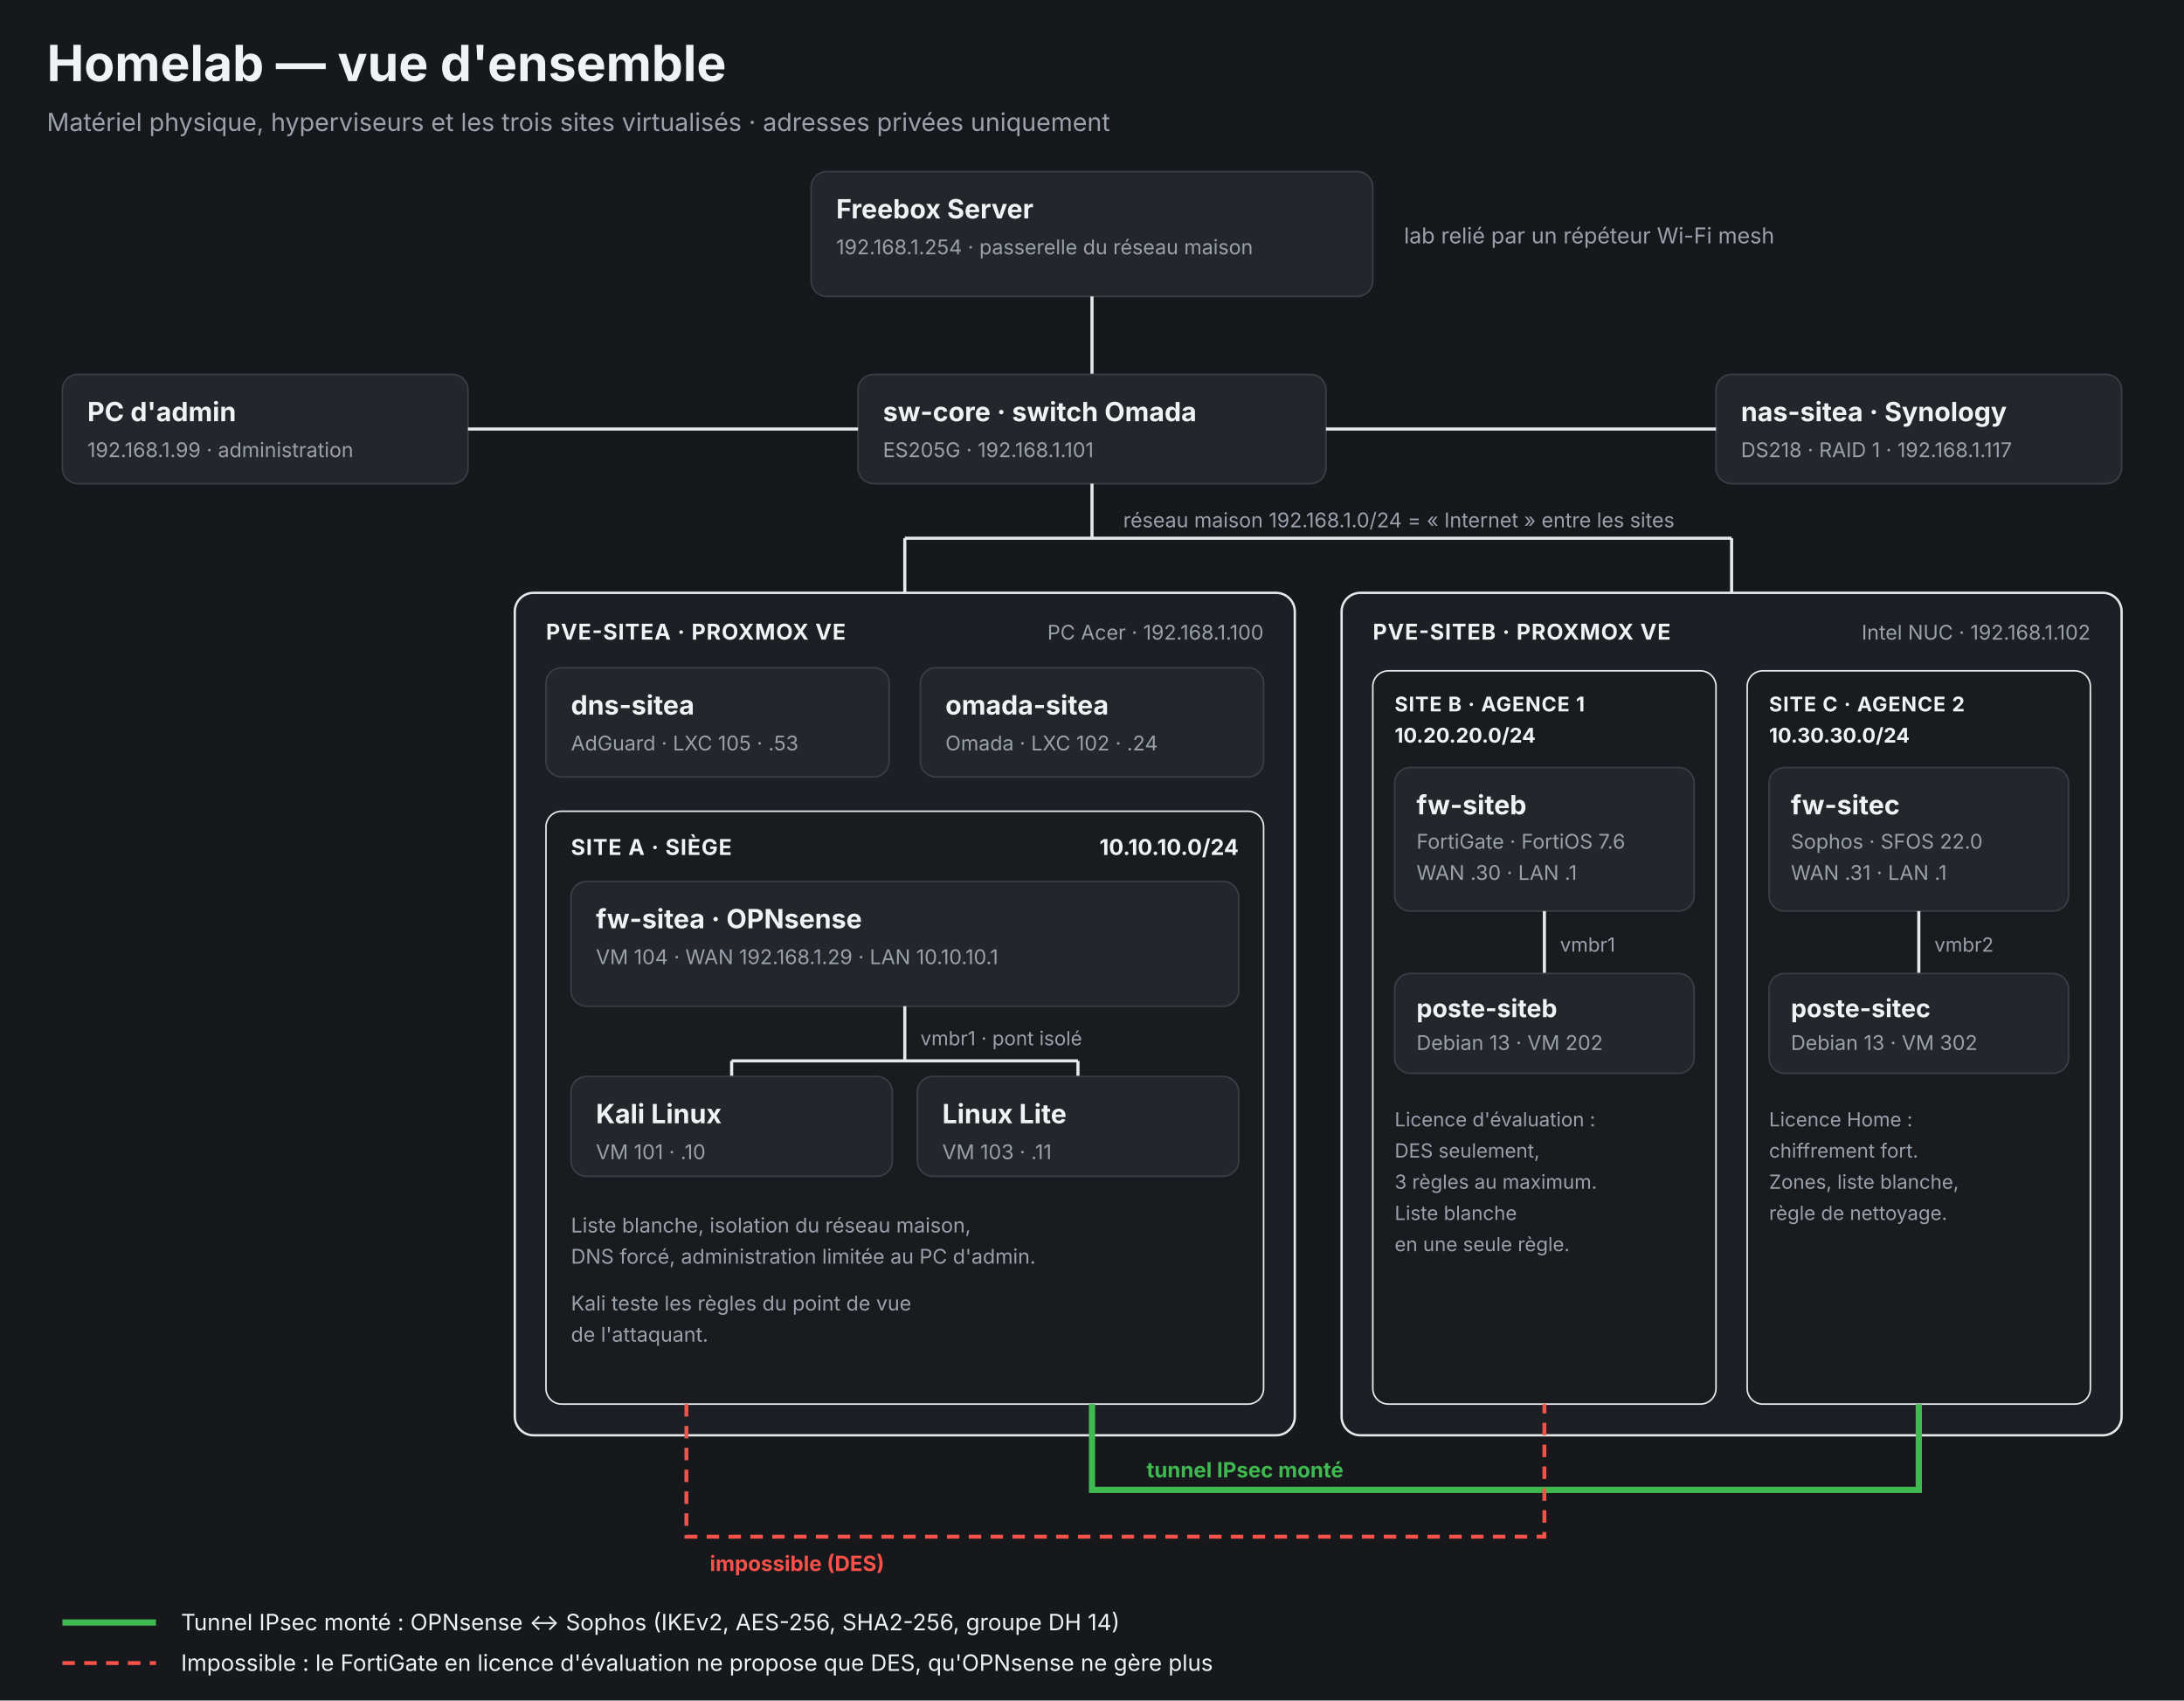
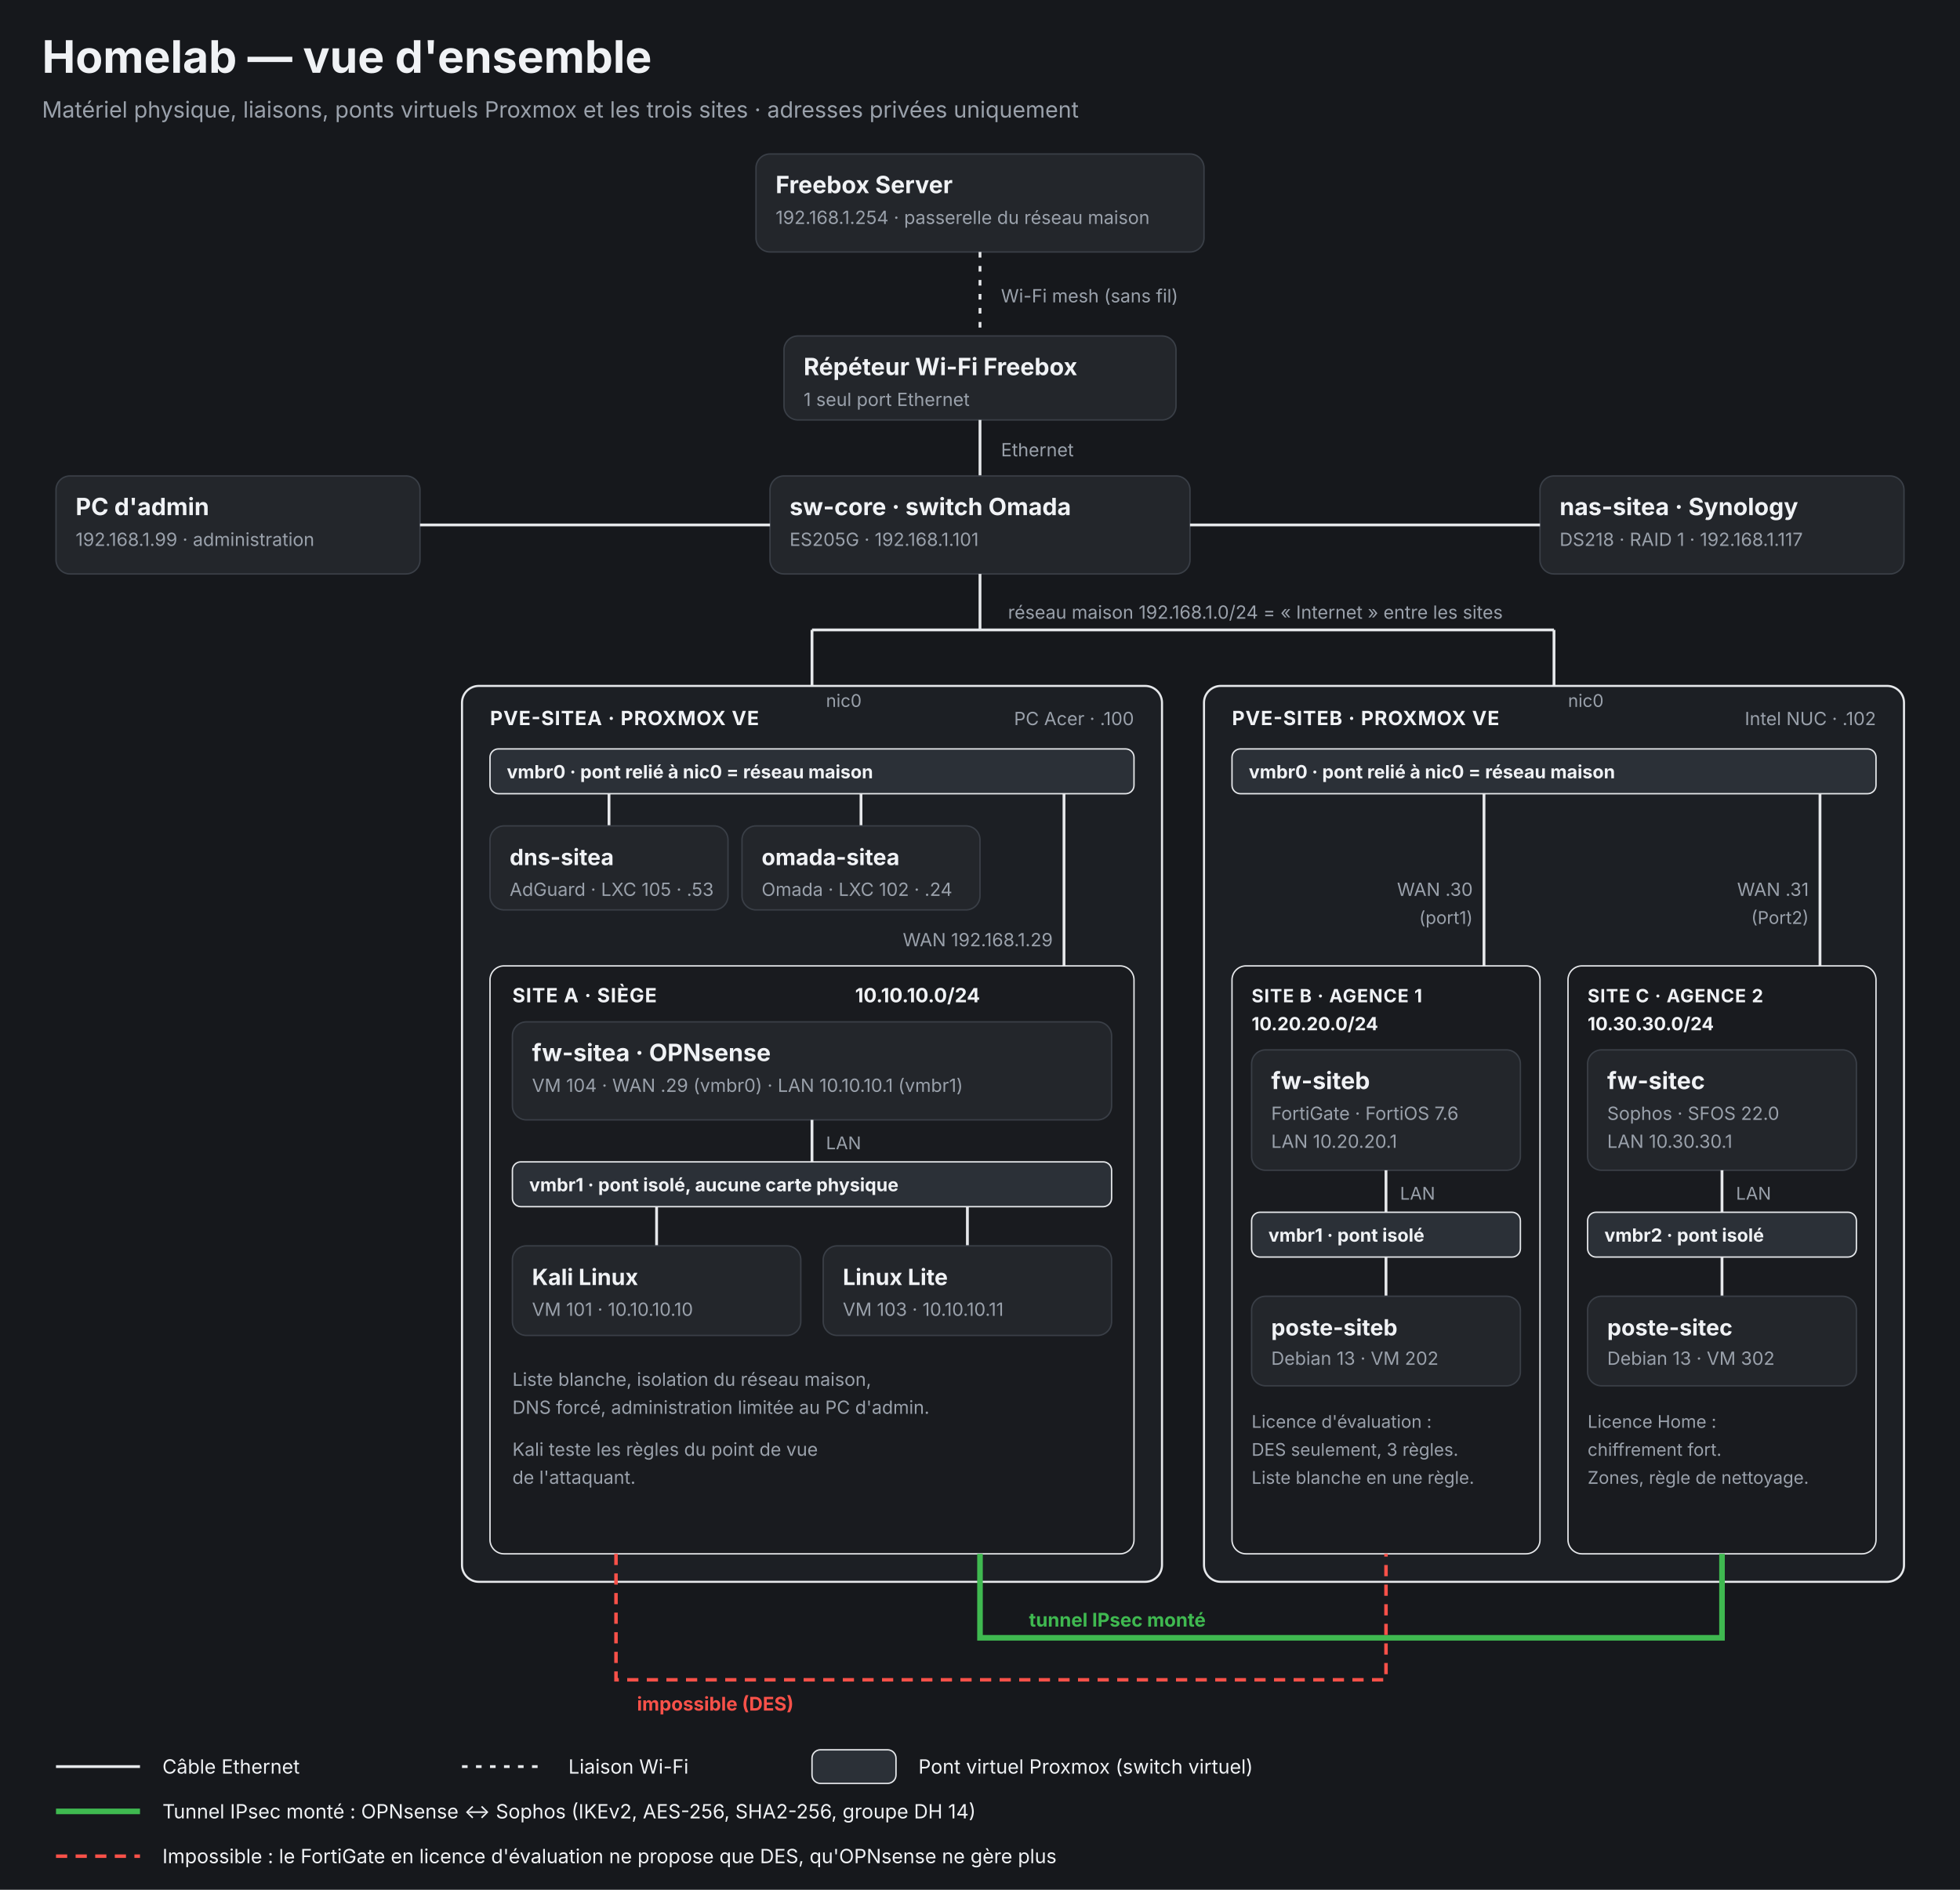
- <svg xmlns="http://www.w3.org/2000/svg" viewBox="0 0 1400 1090" width="1400" height="1090" font-family="Inter, 'Segoe UI', Helvetica, Arial, sans-serif">
-   <rect width="1400" height="1090" fill="#16181c" />
+ <svg xmlns="http://www.w3.org/2000/svg" viewBox="0 0 1400 1350" width="1400" height="1350" font-family="Inter, 'Segoe UI', Helvetica, Arial, sans-serif">
+   <rect width="1400" height="1350" fill="#16181c" />
  <text x="30" y="52" font-size="32" font-weight="700" fill="#f0f2f5" text-anchor="start">Homelab — vue d'ensemble</text>
-   <text x="30" y="84" font-size="16" font-weight="400" fill="#9aa1ab" text-anchor="start">Matériel physique, hyperviseurs et les trois sites virtualisés · adresses privées uniquement</text>
-   <rect x="520" y="110" width="360" height="80" rx="10" fill="#23262b" stroke="#3a3f47" stroke-width="1" />
-   <text x="536" y="140" font-size="17" font-weight="700" fill="#f0f2f5" text-anchor="start">Freebox Server</text>
-   <text x="536" y="163" font-size="13" font-weight="400" fill="#9aa1ab" text-anchor="start">192.168.1.254 · passerelle du réseau maison</text>
-   <text x="900" y="156" font-size="14" font-weight="400" fill="#9aa1ab" text-anchor="start">lab relié par un répéteur Wi-Fi mesh</text>
-   <path d="M 700 190 V 240" fill="none" stroke="#e6e8eb" stroke-width="2" />
-   <rect x="550" y="240" width="300" height="70" rx="10" fill="#23262b" stroke="#3a3f47" stroke-width="1" />
-   <text x="566" y="270" font-size="17" font-weight="700" fill="#f0f2f5" text-anchor="start">sw-core · switch Omada</text>
-   <text x="566" y="293" font-size="13" font-weight="400" fill="#9aa1ab" text-anchor="start">ES205G · 192.168.1.101</text>
-   <rect x="40" y="240" width="260" height="70" rx="10" fill="#23262b" stroke="#3a3f47" stroke-width="1" />
-   <text x="56" y="270" font-size="17" font-weight="700" fill="#f0f2f5" text-anchor="start">PC d'admin</text>
-   <text x="56" y="293" font-size="13" font-weight="400" fill="#9aa1ab" text-anchor="start">192.168.1.99 · administration</text>
-   <rect x="1100" y="240" width="260" height="70" rx="10" fill="#23262b" stroke="#3a3f47" stroke-width="1" />
-   <text x="1116" y="270" font-size="17" font-weight="700" fill="#f0f2f5" text-anchor="start">nas-sitea · Synology</text>
-   <text x="1116" y="293" font-size="13" font-weight="400" fill="#9aa1ab" text-anchor="start">DS218 · RAID 1 · 192.168.1.117</text>
-   <path d="M 300 275 H 550" fill="none" stroke="#e6e8eb" stroke-width="2" />
-   <path d="M 850 275 H 1100" fill="none" stroke="#e6e8eb" stroke-width="2" />
-   <path d="M 700 310 V 345" fill="none" stroke="#e6e8eb" stroke-width="2" />
-   <path d="M 580 345 H 1110" fill="none" stroke="#e6e8eb" stroke-width="2" />
-   <path d="M 580 345 V 380" fill="none" stroke="#e6e8eb" stroke-width="2" />
-   <path d="M 1110 345 V 380" fill="none" stroke="#e6e8eb" stroke-width="2" />
-   <text x="720" y="338" font-size="13" font-weight="400" fill="#9aa1ab" text-anchor="start">réseau maison 192.168.1.0/24 = « Internet » entre les sites</text>
-   <rect x="330" y="380" width="500" height="540" rx="12" fill="#1c1f24" stroke="#e6e8eb" stroke-width="1.5" />
-   <text x="350" y="410" font-size="14" font-weight="700" fill="#f0f2f5" text-anchor="start" letter-spacing="0.5">PVE-SITEA · PROXMOX VE</text>
-   <text x="810" y="410" font-size="13" font-weight="400" fill="#9aa1ab" text-anchor="end">PC Acer · 192.168.1.100</text>
-   <rect x="350" y="428" width="220" height="70" rx="10" fill="#23262b" stroke="#3a3f47" stroke-width="1" />
-   <text x="366" y="458" font-size="17" font-weight="700" fill="#f0f2f5" text-anchor="start">dns-sitea</text>
-   <text x="366" y="481" font-size="13" font-weight="400" fill="#9aa1ab" text-anchor="start">AdGuard · LXC 105 · .53</text>
-   <rect x="590" y="428" width="220" height="70" rx="10" fill="#23262b" stroke="#3a3f47" stroke-width="1" />
-   <text x="606" y="458" font-size="17" font-weight="700" fill="#f0f2f5" text-anchor="start">omada-sitea</text>
-   <text x="606" y="481" font-size="13" font-weight="400" fill="#9aa1ab" text-anchor="start">Omada · LXC 102 · .24</text>
-   <rect x="350" y="520" width="460" height="380" rx="10" fill="#191b1f" stroke="#e6e8eb" stroke-width="1" />
-   <text x="366" y="548" font-size="14" font-weight="700" fill="#f0f2f5" text-anchor="start" letter-spacing="0.5">SITE A · SIÈGE</text>
-   <text x="794" y="548" font-size="14" font-weight="700" fill="#f0f2f5" text-anchor="end">10.10.10.0/24</text>
-   <rect x="366" y="565" width="428" height="80" rx="10" fill="#23262b" stroke="#3a3f47" stroke-width="1" />
-   <text x="382" y="595" font-size="17" font-weight="700" fill="#f0f2f5" text-anchor="start">fw-sitea · OPNsense</text>
-   <text x="382" y="618" font-size="13" font-weight="400" fill="#9aa1ab" text-anchor="start">VM 104 · WAN 192.168.1.29 · LAN 10.10.10.1</text>
-   <path d="M 580 645 V 680" fill="none" stroke="#e6e8eb" stroke-width="2" />
-   <path d="M 469 680 H 691" fill="none" stroke="#e6e8eb" stroke-width="2" />
-   <path d="M 469 680 V 690" fill="none" stroke="#e6e8eb" stroke-width="2" />
-   <path d="M 691 680 V 690" fill="none" stroke="#e6e8eb" stroke-width="2" />
-   <text x="590" y="670" font-size="12.5" font-weight="400" fill="#9aa1ab" text-anchor="start">vmbr1 · pont isolé</text>
-   <rect x="366" y="690" width="206" height="64" rx="10" fill="#23262b" stroke="#3a3f47" stroke-width="1" />
-   <text x="382" y="720" font-size="17" font-weight="700" fill="#f0f2f5" text-anchor="start">Kali Linux</text>
-   <text x="382" y="743" font-size="13" font-weight="400" fill="#9aa1ab" text-anchor="start">VM 101 · .10</text>
-   <rect x="588" y="690" width="206" height="64" rx="10" fill="#23262b" stroke="#3a3f47" stroke-width="1" />
-   <text x="604" y="720" font-size="17" font-weight="700" fill="#f0f2f5" text-anchor="start">Linux Lite</text>
-   <text x="604" y="743" font-size="13" font-weight="400" fill="#9aa1ab" text-anchor="start">VM 103 · .11</text>
-   <text x="366" y="790" font-size="13" font-weight="400" fill="#9aa1ab" text-anchor="start">Liste blanche, isolation du réseau maison,</text>
-   <text x="366" y="810" font-size="13" font-weight="400" fill="#9aa1ab" text-anchor="start">DNS forcé, administration limitée au PC d'admin.</text>
-   <text x="366" y="840" font-size="13" font-weight="400" fill="#9aa1ab" text-anchor="start">Kali teste les règles du point de vue</text>
-   <text x="366" y="860" font-size="13" font-weight="400" fill="#9aa1ab" text-anchor="start">de l'attaquant.</text>
-   <rect x="860" y="380" width="500" height="540" rx="12" fill="#1c1f24" stroke="#e6e8eb" stroke-width="1.5" />
-   <text x="880" y="410" font-size="14" font-weight="700" fill="#f0f2f5" text-anchor="start" letter-spacing="0.5">PVE-SITEB · PROXMOX VE</text>
-   <text x="1340" y="410" font-size="13" font-weight="400" fill="#9aa1ab" text-anchor="end">Intel NUC · 192.168.1.102</text>
-   <rect x="880" y="430" width="220" height="470" rx="10" fill="#191b1f" stroke="#e6e8eb" stroke-width="1" />
-   <text x="894" y="456" font-size="13" font-weight="700" fill="#f0f2f5" text-anchor="start" letter-spacing="0.5">SITE B · AGENCE 1</text>
-   <text x="894" y="476" font-size="13" font-weight="700" fill="#f0f2f5" text-anchor="start">10.20.20.0/24</text>
-   <rect x="894" y="492" width="192" height="92" rx="10" fill="#23262b" stroke="#3a3f47" stroke-width="1" />
-   <text x="908" y="522" font-size="17" font-weight="700" fill="#f0f2f5" text-anchor="start">fw-siteb</text>
-   <text x="908" y="544" font-size="13" font-weight="400" fill="#9aa1ab" text-anchor="start">FortiGate · FortiOS 7.6</text>
-   <text x="908" y="564" font-size="13" font-weight="400" fill="#9aa1ab" text-anchor="start">WAN .30 · LAN .1</text>
-   <path d="M 990 584 V 624" fill="none" stroke="#e6e8eb" stroke-width="2" />
-   <text x="1000" y="610" font-size="12.5" font-weight="400" fill="#9aa1ab" text-anchor="start">vmbr1</text>
-   <rect x="894" y="624" width="192" height="64" rx="10" fill="#23262b" stroke="#3a3f47" stroke-width="1" />
-   <text x="908" y="652" font-size="16" font-weight="700" fill="#f0f2f5" text-anchor="start">poste-siteb</text>
-   <text x="908" y="673" font-size="13" font-weight="400" fill="#9aa1ab" text-anchor="start">Debian 13 · VM 202</text>
-   <text x="894" y="722" font-size="12.5" font-weight="400" fill="#9aa1ab" text-anchor="start">Licence d'évaluation :</text>
-   <text x="894" y="742" font-size="12.5" font-weight="400" fill="#9aa1ab" text-anchor="start">DES seulement,</text>
-   <text x="894" y="762" font-size="12.5" font-weight="400" fill="#9aa1ab" text-anchor="start">3 règles au maximum.</text>
-   <text x="894" y="782" font-size="12.5" font-weight="400" fill="#9aa1ab" text-anchor="start">Liste blanche</text>
-   <text x="894" y="802" font-size="12.5" font-weight="400" fill="#9aa1ab" text-anchor="start">en une seule règle.</text>
-   <rect x="1120" y="430" width="220" height="470" rx="10" fill="#191b1f" stroke="#e6e8eb" stroke-width="1" />
-   <text x="1134" y="456" font-size="13" font-weight="700" fill="#f0f2f5" text-anchor="start" letter-spacing="0.5">SITE C · AGENCE 2</text>
-   <text x="1134" y="476" font-size="13" font-weight="700" fill="#f0f2f5" text-anchor="start">10.30.30.0/24</text>
-   <rect x="1134" y="492" width="192" height="92" rx="10" fill="#23262b" stroke="#3a3f47" stroke-width="1" />
-   <text x="1148" y="522" font-size="17" font-weight="700" fill="#f0f2f5" text-anchor="start">fw-sitec</text>
-   <text x="1148" y="544" font-size="13" font-weight="400" fill="#9aa1ab" text-anchor="start">Sophos · SFOS 22.0</text>
-   <text x="1148" y="564" font-size="13" font-weight="400" fill="#9aa1ab" text-anchor="start">WAN .31 · LAN .1</text>
-   <path d="M 1230 584 V 624" fill="none" stroke="#e6e8eb" stroke-width="2" />
-   <text x="1240" y="610" font-size="12.5" font-weight="400" fill="#9aa1ab" text-anchor="start">vmbr2</text>
-   <rect x="1134" y="624" width="192" height="64" rx="10" fill="#23262b" stroke="#3a3f47" stroke-width="1" />
-   <text x="1148" y="652" font-size="16" font-weight="700" fill="#f0f2f5" text-anchor="start">poste-sitec</text>
-   <text x="1148" y="673" font-size="13" font-weight="400" fill="#9aa1ab" text-anchor="start">Debian 13 · VM 302</text>
-   <text x="1134" y="722" font-size="12.5" font-weight="400" fill="#9aa1ab" text-anchor="start">Licence Home :</text>
-   <text x="1134" y="742" font-size="12.5" font-weight="400" fill="#9aa1ab" text-anchor="start">chiffrement fort.</text>
-   <text x="1134" y="762" font-size="12.5" font-weight="400" fill="#9aa1ab" text-anchor="start">Zones, liste blanche,</text>
-   <text x="1134" y="782" font-size="12.5" font-weight="400" fill="#9aa1ab" text-anchor="start">règle de nettoyage.</text>
-   <path d="M 700 900 V 955 H 1230 V 900" fill="none" stroke="#3fb950" stroke-width="4" />
-   <path d="M 440 900 V 985 H 990 V 900" fill="none" stroke="#f85149" stroke-width="2.5" stroke-dasharray="8 6" />
-   <text x="735" y="947" font-size="13.5" font-weight="700" fill="#3fb950" text-anchor="start">tunnel IPsec monté</text>
-   <text x="455" y="1007" font-size="13.5" font-weight="700" fill="#f85149" text-anchor="start">impossible (DES)</text>
-   <path d="M 40 1040 H 100" fill="none" stroke="#3fb950" stroke-width="4" />
-   <text x="116" y="1045" font-size="14.5" font-weight="400" fill="#f0f2f5" text-anchor="start">Tunnel IPsec monté : OPNsense ↔ Sophos (IKEv2, AES-256, SHA2-256, groupe DH 14)</text>
-   <path d="M 40 1066 H 100" fill="none" stroke="#f85149" stroke-width="2.5" stroke-dasharray="8 6" />
-   <text x="116" y="1071" font-size="14.5" font-weight="400" fill="#f0f2f5" text-anchor="start">Impossible : le FortiGate en licence d'évaluation ne propose que DES, qu'OPNsense ne gère plus</text>
+   <text x="30" y="84" font-size="16" font-weight="400" fill="#9aa1ab" text-anchor="start">Matériel physique, liaisons, ponts virtuels Proxmox et les trois sites · adresses privées uniquement</text>
+   <rect x="540" y="110" width="320" height="70" rx="10" fill="#23262b" stroke="#3a3f47" stroke-width="1" />
+   <text x="554" y="138" font-size="17" font-weight="700" fill="#f0f2f5" text-anchor="start">Freebox Server</text>
+   <text x="554" y="160" font-size="13" font-weight="400" fill="#9aa1ab" text-anchor="start">192.168.1.254 · passerelle du réseau maison</text>
+   <path d="M 700 180 V 240" fill="none" stroke="#e6e8eb" stroke-width="2" stroke-dasharray="4 6" />
+   <text x="715" y="216" font-size="13" font-weight="400" fill="#9aa1ab" text-anchor="start">Wi-Fi mesh (sans fil)</text>
+   <rect x="560" y="240" width="280" height="60" rx="10" fill="#23262b" stroke="#3a3f47" stroke-width="1" />
+   <text x="574" y="268" font-size="17" font-weight="700" fill="#f0f2f5" text-anchor="start">Répéteur Wi-Fi Freebox</text>
+   <text x="574" y="290" font-size="13" font-weight="400" fill="#9aa1ab" text-anchor="start">1 seul port Ethernet</text>
+   <path d="M 700 300 V 340" fill="none" stroke="#e6e8eb" stroke-width="2" />
+   <text x="715" y="326" font-size="13" font-weight="400" fill="#9aa1ab" text-anchor="start">Ethernet</text>
+   <rect x="550" y="340" width="300" height="70" rx="10" fill="#23262b" stroke="#3a3f47" stroke-width="1" />
+   <text x="564" y="368" font-size="17" font-weight="700" fill="#f0f2f5" text-anchor="start">sw-core · switch Omada</text>
+   <text x="564" y="390" font-size="13" font-weight="400" fill="#9aa1ab" text-anchor="start">ES205G · 192.168.1.101</text>
+   <rect x="40" y="340" width="260" height="70" rx="10" fill="#23262b" stroke="#3a3f47" stroke-width="1" />
+   <text x="54" y="368" font-size="17" font-weight="700" fill="#f0f2f5" text-anchor="start">PC d'admin</text>
+   <text x="54" y="390" font-size="13" font-weight="400" fill="#9aa1ab" text-anchor="start">192.168.1.99 · administration</text>
+   <rect x="1100" y="340" width="260" height="70" rx="10" fill="#23262b" stroke="#3a3f47" stroke-width="1" />
+   <text x="1114" y="368" font-size="17" font-weight="700" fill="#f0f2f5" text-anchor="start">nas-sitea · Synology</text>
+   <text x="1114" y="390" font-size="13" font-weight="400" fill="#9aa1ab" text-anchor="start">DS218 · RAID 1 · 192.168.1.117</text>
+   <path d="M 300 375 H 550" fill="none" stroke="#e6e8eb" stroke-width="2" />
+   <path d="M 850 375 H 1100" fill="none" stroke="#e6e8eb" stroke-width="2" />
+   <path d="M 700 410 V 450" fill="none" stroke="#e6e8eb" stroke-width="2" />
+   <path d="M 580 450 H 1110" fill="none" stroke="#e6e8eb" stroke-width="2" />
+   <path d="M 580 450 V 535" fill="none" stroke="#e6e8eb" stroke-width="2" />
+   <path d="M 1110 450 V 535" fill="none" stroke="#e6e8eb" stroke-width="2" />
+   <text x="720" y="442" font-size="13" font-weight="400" fill="#9aa1ab" text-anchor="start">réseau maison 192.168.1.0/24 = « Internet » entre les sites</text>
+   <rect x="330" y="490" width="500" height="640" rx="12" fill="#1c1f24" stroke="#e6e8eb" stroke-width="1.5" />
+   <text x="350" y="518" font-size="14" font-weight="700" fill="#f0f2f5" text-anchor="start" letter-spacing="0.5">PVE-SITEA · PROXMOX VE</text>
+   <text x="810" y="518" font-size="13" font-weight="400" fill="#9aa1ab" text-anchor="end">PC Acer · .100</text>
+   <text x="590" y="505" font-size="12.5" font-weight="400" fill="#9aa1ab" text-anchor="start">nic0</text>
+   <rect x="350" y="535" width="460" height="32" rx="6" fill="#2b3037" stroke="#e6e8eb" stroke-width="1" />
+   <text x="362" y="556" font-size="13" font-weight="700" fill="#f0f2f5" text-anchor="start">vmbr0 · pont relié à nic0 = réseau maison</text>
+   <path d="M 435 567 V 590" fill="none" stroke="#e6e8eb" stroke-width="2" />
+   <path d="M 615 567 V 590" fill="none" stroke="#e6e8eb" stroke-width="2" />
+   <path d="M 760 567 V 730" fill="none" stroke="#e6e8eb" stroke-width="2" />
+   <rect x="350" y="590" width="170" height="60" rx="10" fill="#23262b" stroke="#3a3f47" stroke-width="1" />
+   <text x="364" y="618" font-size="16" font-weight="700" fill="#f0f2f5" text-anchor="start">dns-sitea</text>
+   <text x="364" y="640" font-size="13" font-weight="400" fill="#9aa1ab" text-anchor="start">AdGuard · LXC 105 · .53</text>
+   <rect x="530" y="590" width="170" height="60" rx="10" fill="#23262b" stroke="#3a3f47" stroke-width="1" />
+   <text x="544" y="618" font-size="16" font-weight="700" fill="#f0f2f5" text-anchor="start">omada-sitea</text>
+   <text x="544" y="640" font-size="13" font-weight="400" fill="#9aa1ab" text-anchor="start">Omada · LXC 102 · .24</text>
+   <text x="752" y="676" font-size="13" font-weight="400" fill="#9aa1ab" text-anchor="end">WAN 192.168.1.29</text>
+   <rect x="350" y="690" width="460" height="420" rx="10" fill="#191b1f" stroke="#e6e8eb" stroke-width="1" />
+   <text x="366" y="716" font-size="14" font-weight="700" fill="#f0f2f5" text-anchor="start" letter-spacing="0.5">SITE A · SIÈGE</text>
+   <text x="700" y="716" font-size="14" font-weight="700" fill="#f0f2f5" text-anchor="end">10.10.10.0/24</text>
+   <rect x="366" y="730" width="428" height="70" rx="10" fill="#23262b" stroke="#3a3f47" stroke-width="1" />
+   <text x="380" y="758" font-size="17" font-weight="700" fill="#f0f2f5" text-anchor="start">fw-sitea · OPNsense</text>
+   <text x="380" y="780" font-size="13" font-weight="400" fill="#9aa1ab" text-anchor="start">VM 104 · WAN .29 (vmbr0) · LAN 10.10.10.1 (vmbr1)</text>
+   <path d="M 580 800 V 830" fill="none" stroke="#e6e8eb" stroke-width="2" />
+   <text x="590" y="821" font-size="12.5" font-weight="400" fill="#9aa1ab" text-anchor="start">LAN</text>
+   <rect x="366" y="830" width="428" height="32" rx="6" fill="#2b3037" stroke="#e6e8eb" stroke-width="1" />
+   <text x="378" y="851" font-size="13" font-weight="700" fill="#f0f2f5" text-anchor="start">vmbr1 · pont isolé, aucune carte physique</text>
+   <path d="M 469 862 V 890" fill="none" stroke="#e6e8eb" stroke-width="2" />
+   <path d="M 691 862 V 890" fill="none" stroke="#e6e8eb" stroke-width="2" />
+   <rect x="366" y="890" width="206" height="64" rx="10" fill="#23262b" stroke="#3a3f47" stroke-width="1" />
+   <text x="380" y="918" font-size="16" font-weight="700" fill="#f0f2f5" text-anchor="start">Kali Linux</text>
+   <text x="380" y="940" font-size="13" font-weight="400" fill="#9aa1ab" text-anchor="start">VM 101 · 10.10.10.10</text>
+   <rect x="588" y="890" width="206" height="64" rx="10" fill="#23262b" stroke="#3a3f47" stroke-width="1" />
+   <text x="602" y="918" font-size="16" font-weight="700" fill="#f0f2f5" text-anchor="start">Linux Lite</text>
+   <text x="602" y="940" font-size="13" font-weight="400" fill="#9aa1ab" text-anchor="start">VM 103 · 10.10.10.11</text>
+   <text x="366" y="990" font-size="13" font-weight="400" fill="#9aa1ab" text-anchor="start">Liste blanche, isolation du réseau maison,</text>
+   <text x="366" y="1010" font-size="13" font-weight="400" fill="#9aa1ab" text-anchor="start">DNS forcé, administration limitée au PC d'admin.</text>
+   <text x="366" y="1040" font-size="13" font-weight="400" fill="#9aa1ab" text-anchor="start">Kali teste les règles du point de vue</text>
+   <text x="366" y="1060" font-size="13" font-weight="400" fill="#9aa1ab" text-anchor="start">de l'attaquant.</text>
+   <rect x="860" y="490" width="500" height="640" rx="12" fill="#1c1f24" stroke="#e6e8eb" stroke-width="1.5" />
+   <text x="880" y="518" font-size="14" font-weight="700" fill="#f0f2f5" text-anchor="start" letter-spacing="0.5">PVE-SITEB · PROXMOX VE</text>
+   <text x="1340" y="518" font-size="13" font-weight="400" fill="#9aa1ab" text-anchor="end">Intel NUC · .102</text>
+   <text x="1120" y="505" font-size="12.5" font-weight="400" fill="#9aa1ab" text-anchor="start">nic0</text>
+   <rect x="880" y="535" width="460" height="32" rx="6" fill="#2b3037" stroke="#e6e8eb" stroke-width="1" />
+   <text x="892" y="556" font-size="13" font-weight="700" fill="#f0f2f5" text-anchor="start">vmbr0 · pont relié à nic0 = réseau maison</text>
+   <path d="M 1060 567 V 750" fill="none" stroke="#e6e8eb" stroke-width="2" />
+   <text x="1052" y="640" font-size="13" font-weight="400" fill="#9aa1ab" text-anchor="end">WAN .30</text>
+   <text x="1052" y="660" font-size="12.5" font-weight="400" fill="#9aa1ab" text-anchor="end">(port1)</text>
+   <rect x="880" y="690" width="220" height="420" rx="10" fill="#191b1f" stroke="#e6e8eb" stroke-width="1" />
+   <text x="894" y="716" font-size="13" font-weight="700" fill="#f0f2f5" text-anchor="start" letter-spacing="0.5">SITE B · AGENCE 1</text>
+   <text x="894" y="736" font-size="13" font-weight="700" fill="#f0f2f5" text-anchor="start">10.20.20.0/24</text>
+   <rect x="894" y="750" width="192" height="86" rx="10" fill="#23262b" stroke="#3a3f47" stroke-width="1" />
+   <text x="908" y="778" font-size="17" font-weight="700" fill="#f0f2f5" text-anchor="start">fw-siteb</text>
+   <text x="908" y="800" font-size="13" font-weight="400" fill="#9aa1ab" text-anchor="start">FortiGate · FortiOS 7.6</text>
+   <text x="908" y="820" font-size="13" font-weight="400" fill="#9aa1ab" text-anchor="start">LAN 10.20.20.1</text>
+   <path d="M 990 836 V 866" fill="none" stroke="#e6e8eb" stroke-width="2" />
+   <text x="1000" y="857" font-size="12.5" font-weight="400" fill="#9aa1ab" text-anchor="start">LAN</text>
+   <rect x="894" y="866" width="192" height="32" rx="6" fill="#2b3037" stroke="#e6e8eb" stroke-width="1" />
+   <text x="906" y="887" font-size="13" font-weight="700" fill="#f0f2f5" text-anchor="start">vmbr1 · pont isolé</text>
+   <path d="M 990 898 V 926" fill="none" stroke="#e6e8eb" stroke-width="2" />
+   <rect x="894" y="926" width="192" height="64" rx="10" fill="#23262b" stroke="#3a3f47" stroke-width="1" />
+   <text x="908" y="954" font-size="16" font-weight="700" fill="#f0f2f5" text-anchor="start">poste-siteb</text>
+   <text x="908" y="975" font-size="13" font-weight="400" fill="#9aa1ab" text-anchor="start">Debian 13 · VM 202</text>
+   <text x="894" y="1020" font-size="12.5" font-weight="400" fill="#9aa1ab" text-anchor="start">Licence d'évaluation :</text>
+   <text x="894" y="1040" font-size="12.5" font-weight="400" fill="#9aa1ab" text-anchor="start">DES seulement, 3 règles.</text>
+   <text x="894" y="1060" font-size="12.5" font-weight="400" fill="#9aa1ab" text-anchor="start">Liste blanche en une règle.</text>
+   <path d="M 1300 567 V 750" fill="none" stroke="#e6e8eb" stroke-width="2" />
+   <text x="1292" y="640" font-size="13" font-weight="400" fill="#9aa1ab" text-anchor="end">WAN .31</text>
+   <text x="1292" y="660" font-size="12.5" font-weight="400" fill="#9aa1ab" text-anchor="end">(Port2)</text>
+   <rect x="1120" y="690" width="220" height="420" rx="10" fill="#191b1f" stroke="#e6e8eb" stroke-width="1" />
+   <text x="1134" y="716" font-size="13" font-weight="700" fill="#f0f2f5" text-anchor="start" letter-spacing="0.5">SITE C · AGENCE 2</text>
+   <text x="1134" y="736" font-size="13" font-weight="700" fill="#f0f2f5" text-anchor="start">10.30.30.0/24</text>
+   <rect x="1134" y="750" width="192" height="86" rx="10" fill="#23262b" stroke="#3a3f47" stroke-width="1" />
+   <text x="1148" y="778" font-size="17" font-weight="700" fill="#f0f2f5" text-anchor="start">fw-sitec</text>
+   <text x="1148" y="800" font-size="13" font-weight="400" fill="#9aa1ab" text-anchor="start">Sophos · SFOS 22.0</text>
+   <text x="1148" y="820" font-size="13" font-weight="400" fill="#9aa1ab" text-anchor="start">LAN 10.30.30.1</text>
+   <path d="M 1230 836 V 866" fill="none" stroke="#e6e8eb" stroke-width="2" />
+   <text x="1240" y="857" font-size="12.5" font-weight="400" fill="#9aa1ab" text-anchor="start">LAN</text>
+   <rect x="1134" y="866" width="192" height="32" rx="6" fill="#2b3037" stroke="#e6e8eb" stroke-width="1" />
+   <text x="1146" y="887" font-size="13" font-weight="700" fill="#f0f2f5" text-anchor="start">vmbr2 · pont isolé</text>
+   <path d="M 1230 898 V 926" fill="none" stroke="#e6e8eb" stroke-width="2" />
+   <rect x="1134" y="926" width="192" height="64" rx="10" fill="#23262b" stroke="#3a3f47" stroke-width="1" />
+   <text x="1148" y="954" font-size="16" font-weight="700" fill="#f0f2f5" text-anchor="start">poste-sitec</text>
+   <text x="1148" y="975" font-size="13" font-weight="400" fill="#9aa1ab" text-anchor="start">Debian 13 · VM 302</text>
+   <text x="1134" y="1020" font-size="12.5" font-weight="400" fill="#9aa1ab" text-anchor="start">Licence Home :</text>
+   <text x="1134" y="1040" font-size="12.5" font-weight="400" fill="#9aa1ab" text-anchor="start">chiffrement fort.</text>
+   <text x="1134" y="1060" font-size="12.5" font-weight="400" fill="#9aa1ab" text-anchor="start">Zones, règle de nettoyage.</text>
+   <path d="M 700 1110 V 1170 H 1230 V 1110" fill="none" stroke="#3fb950" stroke-width="4" />
+   <path d="M 440 1110 V 1200 H 990 V 1110" fill="none" stroke="#f85149" stroke-width="2.5" stroke-dasharray="8 6" />
+   <text x="735" y="1162" font-size="13.5" font-weight="700" fill="#3fb950" text-anchor="start">tunnel IPsec monté</text>
+   <text x="455" y="1222" font-size="13.5" font-weight="700" fill="#f85149" text-anchor="start">impossible (DES)</text>
+   <path d="M 40 1262 H 100" fill="none" stroke="#e6e8eb" stroke-width="2" />
+   <text x="116" y="1267" font-size="14" font-weight="400" fill="#f0f2f5" text-anchor="start">Câble Ethernet</text>
+   <path d="M 330 1262 H 390" fill="none" stroke="#e6e8eb" stroke-width="2" stroke-dasharray="4 6" />
+   <text x="406" y="1267" font-size="14" font-weight="400" fill="#f0f2f5" text-anchor="start">Liaison Wi-Fi</text>
+   <rect x="580" y="1250" width="60" height="24" rx="6" fill="#2b3037" stroke="#e6e8eb" stroke-width="1" />
+   <text x="656" y="1267" font-size="14" font-weight="400" fill="#f0f2f5" text-anchor="start">Pont virtuel Proxmox (switch virtuel)</text>
+   <path d="M 40 1294 H 100" fill="none" stroke="#3fb950" stroke-width="4" />
+   <text x="116" y="1299" font-size="14" font-weight="400" fill="#f0f2f5" text-anchor="start">Tunnel IPsec monté : OPNsense ↔ Sophos (IKEv2, AES-256, SHA2-256, groupe DH 14)</text>
+   <path d="M 40 1326 H 100" fill="none" stroke="#f85149" stroke-width="2.5" stroke-dasharray="8 6" />
+   <text x="116" y="1331" font-size="14" font-weight="400" fill="#f0f2f5" text-anchor="start">Impossible : le FortiGate en licence d'évaluation ne propose que DES, qu'OPNsense ne gère plus</text>
</svg>
